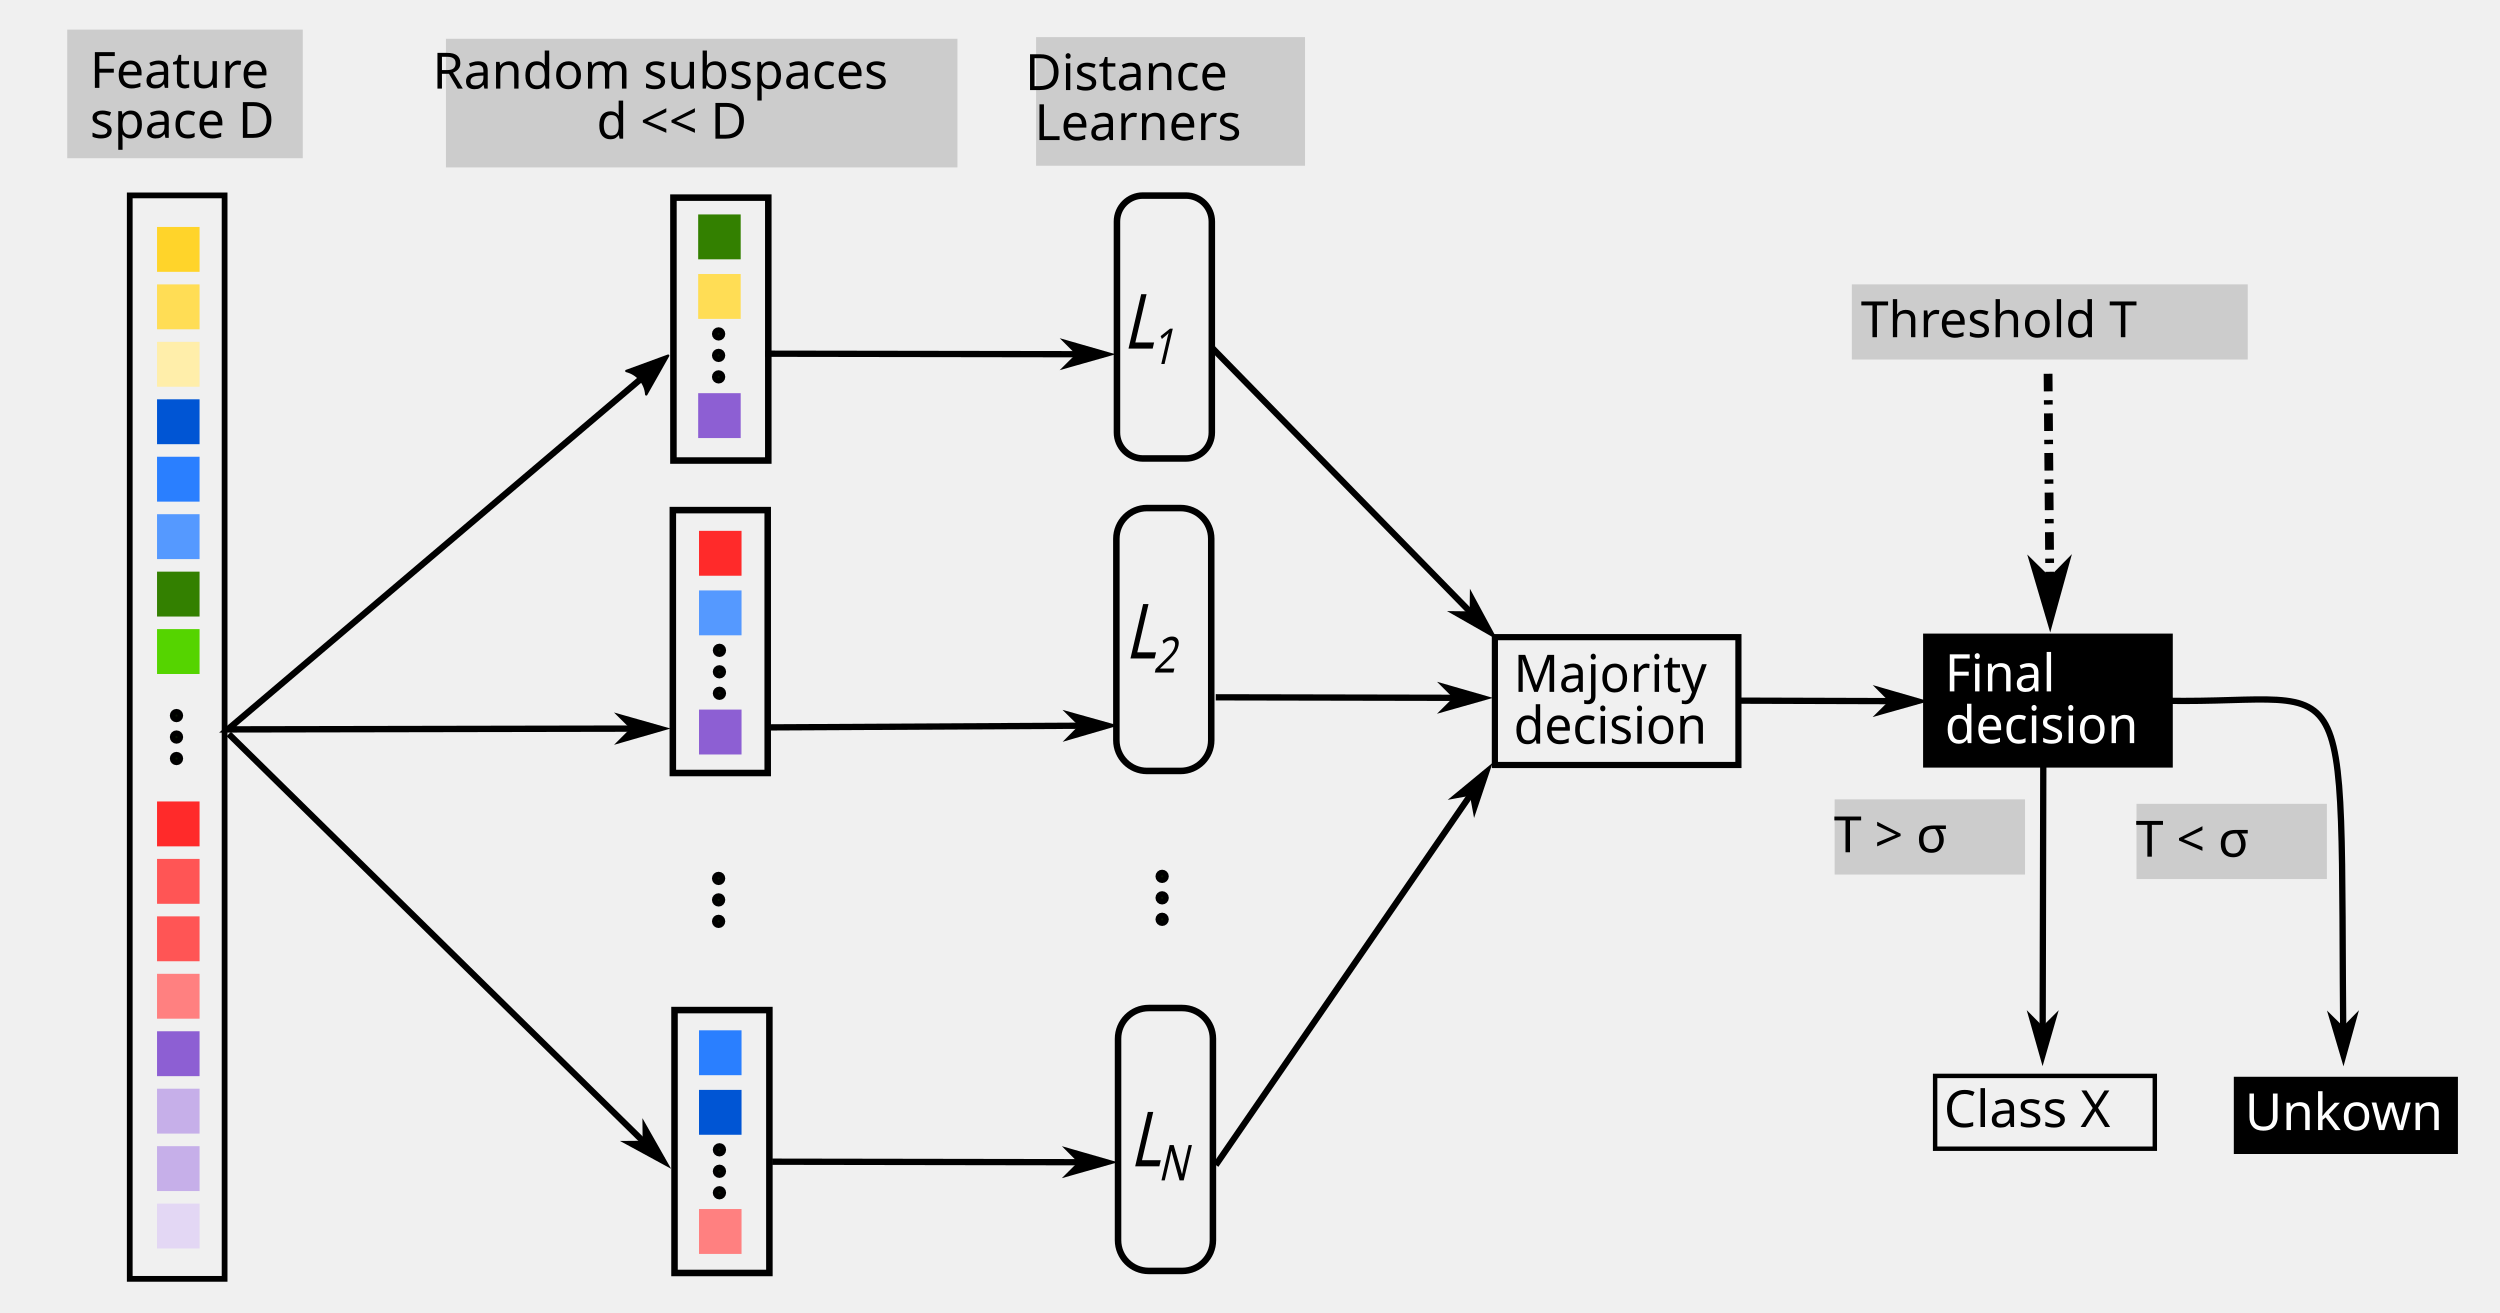
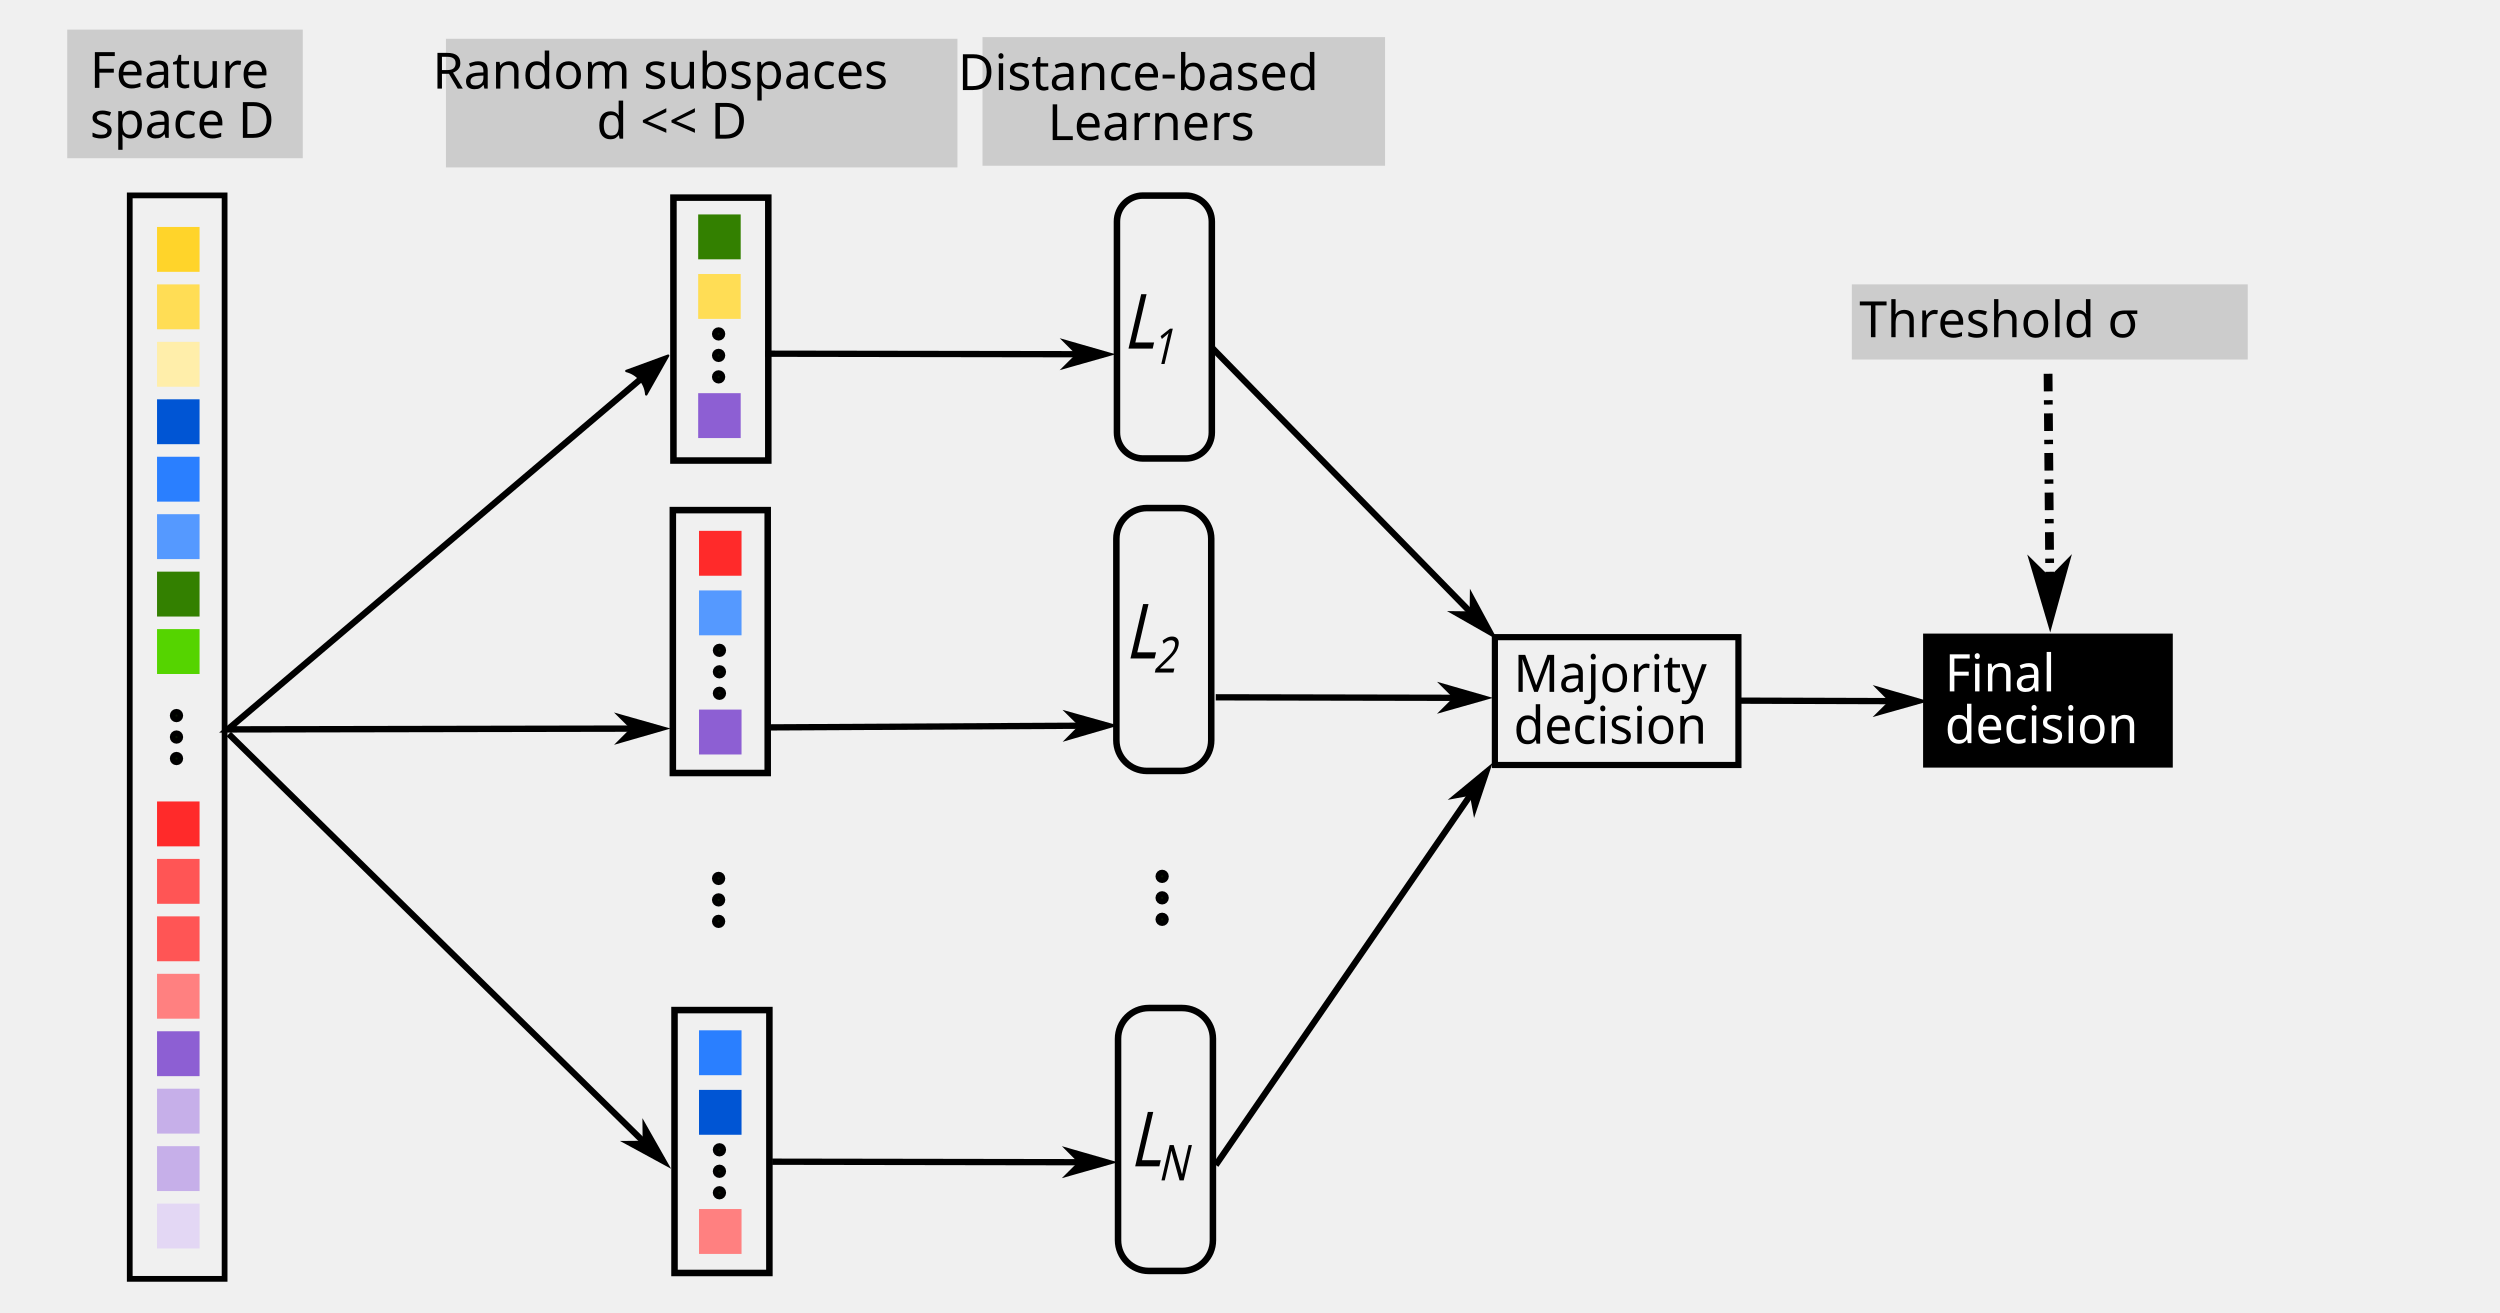
<svg xmlns="http://www.w3.org/2000/svg" width="200mm" height="105mm" viewBox="0 0 200 105" version="1.1" id="svg8">
  <defs id="defs2">
    <marker style="overflow:visible" id="marker19487" refX="0" refY="0" orient="auto">
      <path transform="matrix(-0.4,0,0,-0.4,-4,0)" style="fill:#000000;fill-opacity:1;fill-rule:evenodd;stroke:#000000;stroke-width:1pt;stroke-opacity:1" d="M 0,0 5,-5 -12.5,0 5,5 Z" id="path19485" />
    </marker>
    <marker style="overflow:visible;" id="marker12631" refX="0.0" refY="0.0" orient="auto">
      <path transform="scale(0.4) rotate(180) translate(10,0)" style="fill-rule:evenodd;stroke:#000000;stroke-width:1pt;stroke-opacity:1;fill:#000000;fill-opacity:1" d="M 0.0,0.0 L 5.0,-5.0 L -12.5,0.0 L 5.0,5.0 L 0.0,0.0 z " id="path12629" />
    </marker>
    <marker orient="auto" refY="0.0" refX="0.0" id="Arrow2Lend" style="overflow:visible;">
      <path id="path1133" style="fill-rule:evenodd;stroke-width:0.625;stroke-linejoin:round;stroke:#000000;stroke-opacity:1;fill:#000000;fill-opacity:1" d="M 8.719,4.034 L -2.207,0.016 L 8.719,-4.002 C 6.973,-1.63 6.983,1.616 8.719,4.034 z " transform="scale(1.1) rotate(180) translate(1,0)" />
    </marker>
    <marker orient="auto" refY="0.0" refX="0.0" id="marker12349" style="overflow:visible;">
      <path id="path12347" d="M 0.0,0.0 L 5.0,-5.0 L -12.5,0.0 L 5.0,5.0 L 0.0,0.0 z " style="fill-rule:evenodd;stroke:#000000;stroke-width:1pt;stroke-opacity:1;fill:#000000;fill-opacity:1" transform="scale(0.4) rotate(180) translate(10,0)" />
    </marker>
    <marker orient="auto" refY="0.0" refX="0.0" id="marker6698" style="overflow:visible;">
      <path id="path6696" style="fill-rule:evenodd;stroke-width:0.625;stroke-linejoin:round;stroke:#000000;stroke-opacity:1;fill:#000000;fill-opacity:1" d="M 8.719,4.034 L -2.207,0.016 L 8.719,-4.002 C 6.973,-1.63 6.983,1.616 8.719,4.034 z " transform="scale(0.6) rotate(180) translate(0,0)" />
    </marker>
    <marker orient="auto" refY="0.0" refX="0.0" id="Arrow2Mend" style="overflow:visible;">
      <path id="path1139" style="fill-rule:evenodd;stroke-width:0.625;stroke-linejoin:round;stroke:#000000;stroke-opacity:1;fill:#000000;fill-opacity:1" d="M 8.719,4.034 L -2.207,0.016 L 8.719,-4.002 C 6.973,-1.63 6.983,1.616 8.719,4.034 z " transform="scale(0.6) rotate(180) translate(0,0)" />
    </marker>
    <marker orient="auto" refY="0.0" refX="0.0" id="marker6482" style="overflow:visible">
      <path id="path6480" style="fill-rule:evenodd;stroke-width:0.625;stroke-linejoin:round;stroke:#000000;stroke-opacity:1;fill:#000000;fill-opacity:1" d="M 8.719,4.034 L -2.207,0.016 L 8.719,-4.002 C 6.973,-1.63 6.983,1.616 8.719,4.034 z " transform="scale(0.3) translate(-2.3,0)" />
    </marker>
    <marker style="overflow:visible" id="marker6370" refX="0" refY="0" orient="auto">
      <path transform="matrix(-0.4,0,0,-0.4,-4,0)" style="fill:#ffffff;fill-opacity:1;fill-rule:evenodd;stroke:#000000;stroke-width:1pt;stroke-opacity:1" d="M 0,0 5,-5 -12.5,0 5,5 Z" id="path6368" />
    </marker>
    <marker orient="auto" refY="0.0" refX="0.0" id="Arrow1Mend" style="overflow:visible;">
      <path id="path1121" d="M 0.0,0.0 L 5.0,-5.0 L -12.5,0.0 L 5.0,5.0 L 0.0,0.0 z " style="fill-rule:evenodd;stroke:#ffffff;stroke-width:1pt;stroke-opacity:1;fill:#ffffff;fill-opacity:1" transform="scale(0.4) rotate(180) translate(10,0)" />
    </marker>
    <marker orient="auto" refY="0.0" refX="0.0" id="marker2058" style="overflow:visible">
      <path id="path2056" style="fill-rule:evenodd;stroke-width:0.625;stroke-linejoin:round;stroke:#000000;stroke-opacity:1;fill:#000000;fill-opacity:1" d="M 8.719,4.034 L -2.207,0.016 L 8.719,-4.002 C 6.973,-1.63 6.983,1.616 8.719,4.034 z " transform="scale(0.3) translate(-2.3,0)" />
    </marker>
    <marker orient="auto" refY="0.0" refX="0.0" id="marker2000" style="overflow:visible">
      <path id="path1998" style="fill-rule:evenodd;stroke-width:0.625;stroke-linejoin:round;stroke:#000000;stroke-opacity:1;fill:#000000;fill-opacity:1" d="M 8.719,4.034 L -2.207,0.016 L 8.719,-4.002 C 6.973,-1.63 6.983,1.616 8.719,4.034 z " transform="scale(0.6) translate(0,0)" />
    </marker>
    <marker orient="auto" refY="0.0" refX="0.0" id="Arrow2Sstart" style="overflow:visible">
      <path id="path1142" style="fill-rule:evenodd;stroke-width:0.625;stroke-linejoin:round;stroke:#000000;stroke-opacity:1;fill:#000000;fill-opacity:1" d="M 8.719,4.034 L -2.207,0.016 L 8.719,-4.002 C 6.973,-1.63 6.983,1.616 8.719,4.034 z " transform="scale(0.3) translate(-2.3,0)" />
    </marker>
    <marker orient="auto" refY="0.0" refX="0.0" id="marker1898" style="overflow:visible">
      <path id="path1896" style="fill-rule:evenodd;stroke-width:0.625;stroke-linejoin:round;stroke:#000000;stroke-opacity:1;fill:#000000;fill-opacity:1" d="M 8.719,4.034 L -2.207,0.016 L 8.719,-4.002 C 6.973,-1.63 6.983,1.616 8.719,4.034 z " transform="scale(0.6) translate(0,0)" />
    </marker>
    <marker orient="auto" refY="0.0" refX="0.0" id="Arrow2Mstart" style="overflow:visible">
      <path id="path1136" style="fill-rule:evenodd;stroke-width:0.625;stroke-linejoin:round;stroke:#000000;stroke-opacity:1;fill:#000000;fill-opacity:1" d="M 8.719,4.034 L -2.207,0.016 L 8.719,-4.002 C 6.973,-1.63 6.983,1.616 8.719,4.034 z " transform="scale(0.6) translate(0,0)" />
    </marker>
    <marker orient="auto" refY="0.0" refX="0.0" id="Arrow2Lstart" style="overflow:visible">
      <path id="path1130" style="fill-rule:evenodd;stroke-width:0.625;stroke-linejoin:round;stroke:#000000;stroke-opacity:1;fill:#000000;fill-opacity:1" d="M 8.719,4.034 L -2.207,0.016 L 8.719,-4.002 C 6.973,-1.63 6.983,1.616 8.719,4.034 z " transform="scale(1.1) translate(1,0)" />
    </marker>
    <marker orient="auto" refY="0.0" refX="0.0" id="Arrow1Lend" style="overflow:visible;">
      <path id="path1115" d="M 0.0,0.0 L 5.0,-5.0 L -12.5,0.0 L 5.0,5.0 L 0.0,0.0 z " style="fill-rule:evenodd;stroke:#000000;stroke-width:1pt;stroke-opacity:1;fill:#000000;fill-opacity:1" transform="scale(0.8) rotate(180) translate(12.5,0)" />
    </marker>
    <marker orient="auto" refY="0" refX="0" id="Arrow1Mend-0" style="overflow:visible">
      <path id="path1121-6" d="M 0,0 5,-5 -12.5,0 5,5 Z" style="fill:#ffffff;fill-opacity:1;fill-rule:evenodd;stroke:#ffffff;stroke-width:1pt;stroke-opacity:1" transform="matrix(-0.4,0,0,-0.4,-4,0)" />
    </marker>
    <marker orient="auto" refY="0" refX="0" id="Arrow1Mend-0-2" style="overflow:visible">
      <path id="path1121-6-6" d="M 0,0 5,-5 -12.5,0 5,5 Z" style="fill:#ffffff;fill-opacity:1;fill-rule:evenodd;stroke:#ffffff;stroke-width:1pt;stroke-opacity:1" transform="matrix(-0.4,0,0,-0.4,-4,0)" />
    </marker>
    <marker orient="auto" refY="0" refX="0" id="Arrow1Mend-0-1" style="overflow:visible">
      <path id="path1121-6-7" d="M 0,0 5,-5 -12.5,0 5,5 Z" style="fill:#ffffff;fill-opacity:1;fill-rule:evenodd;stroke:#ffffff;stroke-width:1pt;stroke-opacity:1" transform="matrix(-0.4,0,0,-0.4,-4,0)" />
    </marker>
    <marker orient="auto" refY="0" refX="0" id="Arrow1Mend-0-1-7" style="overflow:visible">
      <path id="path1121-6-7-7" d="M 0,0 5,-5 -12.5,0 5,5 Z" style="fill:#ffffff;fill-opacity:1;fill-rule:evenodd;stroke:#ffffff;stroke-width:1pt;stroke-opacity:1" transform="matrix(-0.4,0,0,-0.4,-4,0)" />
    </marker>
    <marker orient="auto" refY="0" refX="0" id="Arrow1Mend-0-1-4" style="overflow:visible">
      <path id="path1121-6-7-8" d="M 0,0 5,-5 -12.5,0 5,5 Z" style="fill:#ffffff;fill-opacity:1;fill-rule:evenodd;stroke:#ffffff;stroke-width:1pt;stroke-opacity:1" transform="matrix(-0.4,0,0,-0.4,-4,0)" />
    </marker>
    <marker orient="auto" refY="0" refX="0" id="marker12349-5" style="overflow:visible">
      <path id="path12347-5" d="M 0,0 5,-5 -12.5,0 5,5 Z" style="fill:#000000;fill-opacity:1;fill-rule:evenodd;stroke:#000000;stroke-width:1pt;stroke-opacity:1" transform="matrix(-0.4,0,0,-0.4,-4,0)" />
    </marker>
    <marker orient="auto" refY="0" refX="0" id="marker12349-5-3" style="overflow:visible">
      <path id="path12347-5-9" d="M 0,0 5,-5 -12.5,0 5,5 Z" style="fill:#000000;fill-opacity:1;fill-rule:evenodd;stroke:#000000;stroke-width:1pt;stroke-opacity:1" transform="matrix(-0.4,0,0,-0.4,-4,0)" />
    </marker>
    <marker orient="auto" refY="0" refX="0" id="marker12349-5-1" style="overflow:visible">
      <path id="path12347-5-7" d="M 0,0 5,-5 -12.5,0 5,5 Z" style="fill:#000000;fill-opacity:1;fill-rule:evenodd;stroke:#000000;stroke-width:1pt;stroke-opacity:1" transform="matrix(-0.4,0,0,-0.4,-4,0)" />
    </marker>
    <marker orient="auto" refY="0" refX="0" id="marker12349-5-10" style="overflow:visible">
      <path id="path12347-5-1" d="M 0,0 5,-5 -12.5,0 5,5 Z" style="fill:#000000;fill-opacity:1;fill-rule:evenodd;stroke:#000000;stroke-width:1pt;stroke-opacity:1" transform="matrix(-0.4,0,0,-0.4,-4,0)" />
    </marker>
    <marker orient="auto" refY="0" refX="0" id="marker12349-5-5" style="overflow:visible">
      <path id="path12347-5-2" d="M 0,0 5,-5 -12.5,0 5,5 Z" style="fill:#000000;fill-opacity:1;fill-rule:evenodd;stroke:#000000;stroke-width:1pt;stroke-opacity:1" transform="matrix(-0.4,0,0,-0.4,-4,0)" />
    </marker>
    <marker orient="auto" refY="0" refX="0" id="marker12349-5-5-7" style="overflow:visible">
      <path id="path12347-5-2-0" d="M 0,0 5,-5 -12.5,0 5,5 Z" style="fill:#000000;fill-opacity:1;fill-rule:evenodd;stroke:#000000;stroke-width:1pt;stroke-opacity:1" transform="matrix(-0.4,0,0,-0.4,-4,0)" />
    </marker>
    <marker orient="auto" refY="0" refX="0" id="marker12349-5-5-8" style="overflow:visible">
      <path id="path12347-5-2-1" d="M 0,0 5,-5 -12.5,0 5,5 Z" style="fill:#000000;fill-opacity:1;fill-rule:evenodd;stroke:#000000;stroke-width:1pt;stroke-opacity:1" transform="matrix(-0.4,0,0,-0.4,-4,0)" />
    </marker>
    <marker orient="auto" refY="0" refX="0" id="marker12349-5-5-8-4" style="overflow:visible">
      <path id="path12347-5-2-1-3" d="M 0,0 5,-5 -12.5,0 5,5 Z" style="fill:#000000;fill-opacity:1;fill-rule:evenodd;stroke:#000000;stroke-width:1pt;stroke-opacity:1" transform="matrix(-0.4,0,0,-0.4,-4,0)" />
    </marker>
-     <marker orient="auto" refY="0" refX="0" id="marker12349-5-5-8-43" style="overflow:visible">
-       <path id="path12347-5-2-1-8" d="M 0,0 5,-5 -12.5,0 5,5 Z" style="fill:#000000;fill-opacity:1;fill-rule:evenodd;stroke:#000000;stroke-width:1pt;stroke-opacity:1" transform="matrix(-0.4,0,0,-0.4,-4,0)" />
-     </marker>
-     <marker orient="auto" refY="0" refX="0" id="marker12349-5-5-8-8" style="overflow:visible">
-       <path id="path12347-5-2-1-82" d="M 0,0 5,-5 -12.5,0 5,5 Z" style="fill:#000000;fill-opacity:1;fill-rule:evenodd;stroke:#000000;stroke-width:1pt;stroke-opacity:1" transform="matrix(-0.4,0,0,-0.4,-4,0)" />
-     </marker>
  </defs>
  <g id="layer1" transform="translate(0,-192)">
-     <path style="fill:none;stroke:#000000;stroke-width:0.504;stroke-linecap:butt;stroke-linejoin:miter;stroke-miterlimit:4;stroke-dasharray:none;stroke-opacity:1;marker-end:url(#marker12349-5-5-8-8)" d="m 163.463,253.114 -0.055,23.186" id="path12121-4-2-1-5" />
    <rect style="fill:none;fill-opacity:1;stroke:#000000;stroke-width:0.46;stroke-miterlimit:4;stroke-dasharray:none;stroke-opacity:1" id="rect8021" width="7.588" height="86.676" x="10.38" y="207.632" />
    <rect style="fill:#ffd42a;fill-opacity:1;stroke:none;stroke-width:0.765;stroke-miterlimit:4;stroke-dasharray:none;stroke-opacity:1" id="rect8023" width="3.402" height="3.591" x="12.563" y="210.156" />
    <rect style="fill:none;fill-opacity:1;stroke:#000000;stroke-width:0.522;stroke-miterlimit:4;stroke-dasharray:none;stroke-opacity:1" id="rect8021-0" width="7.59" height="21.032" x="53.874" y="207.811" />
    <rect style="fill:#ffdd55;fill-opacity:1;stroke:none;stroke-width:0.765;stroke-miterlimit:4;stroke-dasharray:none;stroke-opacity:1" id="rect8023-8" width="3.402" height="3.591" x="12.563" y="214.752" />
    <rect style="fill:#ffeeaa;fill-opacity:1;stroke:none;stroke-width:0.765;stroke-miterlimit:4;stroke-dasharray:none;stroke-opacity:1" id="rect8023-5" width="3.402" height="3.591" x="12.563" y="219.348" />
    <rect style="fill:#0055d4;fill-opacity:1;stroke:none;stroke-width:0.765;stroke-miterlimit:4;stroke-dasharray:none;stroke-opacity:1" id="rect8023-0" width="3.402" height="3.591" x="12.563" y="223.944" />
    <rect style="fill:#2a7fff;fill-opacity:1;stroke:none;stroke-width:0.765;stroke-miterlimit:4;stroke-dasharray:none;stroke-opacity:1" id="rect8023-8-9" width="3.402" height="3.591" x="12.563" y="228.54" />
    <rect style="fill:#5599ff;fill-opacity:1;stroke:none;stroke-width:0.765;stroke-miterlimit:4;stroke-dasharray:none;stroke-opacity:1" id="rect8023-5-6" width="3.402" height="3.591" x="12.563" y="233.136" />
    <rect style="fill:#338000;fill-opacity:1;stroke:none;stroke-width:0.765;stroke-miterlimit:4;stroke-dasharray:none;stroke-opacity:1" id="rect8023-3" width="3.402" height="3.591" x="12.563" y="237.732" />
    <rect style="fill:#55d400;fill-opacity:1;stroke:none;stroke-width:0.765;stroke-miterlimit:4;stroke-dasharray:none;stroke-opacity:1" id="rect8023-8-8" width="3.402" height="3.591" x="12.563" y="242.328" />
    <rect style="fill:#ff2a2a;fill-opacity:1;stroke:none;stroke-width:0.765;stroke-miterlimit:4;stroke-dasharray:none;stroke-opacity:1" id="rect8023-8-9-1" width="3.402" height="3.591" x="12.563" y="256.117" />
    <rect style="fill:#ff5555;fill-opacity:1;stroke:none;stroke-width:0.765;stroke-miterlimit:4;stroke-dasharray:none;stroke-opacity:1" id="rect8023-5-6-1" width="3.402" height="3.591" x="12.563" y="260.713" />
    <rect style="fill:#ff5555;fill-opacity:1;stroke:none;stroke-width:0.765;stroke-miterlimit:4;stroke-dasharray:none;stroke-opacity:1" id="rect8023-59" width="3.402" height="3.591" x="12.563" y="265.309" />
    <rect style="fill:#ff8080;fill-opacity:1;stroke:none;stroke-width:0.765;stroke-miterlimit:4;stroke-dasharray:none;stroke-opacity:1" id="rect8023-8-84" width="3.402" height="3.591" x="12.563" y="269.905" />
    <rect style="fill:#8d5fd3;fill-opacity:1;stroke:none;stroke-width:0.765;stroke-miterlimit:4;stroke-dasharray:none;stroke-opacity:1" id="rect8023-5-8" width="3.402" height="3.591" x="12.563" y="274.501" />
    <rect style="fill:#c6afe9;fill-opacity:1;stroke:none;stroke-width:0.765;stroke-miterlimit:4;stroke-dasharray:none;stroke-opacity:1" id="rect8023-0-1" width="3.402" height="3.591" x="12.563" y="279.097" />
    <rect style="fill:#c6afe9;fill-opacity:1;stroke:none;stroke-width:0.765;stroke-miterlimit:4;stroke-dasharray:none;stroke-opacity:1" id="rect8023-8-9-0" width="3.402" height="3.591" x="12.563" y="283.693" />
    <rect style="fill:#e3d7f4;fill-opacity:1;stroke:none;stroke-width:0.765;stroke-miterlimit:4;stroke-dasharray:none;stroke-opacity:1" id="rect8023-5-6-3" width="3.402" height="3.591" x="12.563" y="288.289" />
    <g id="g11890" transform="translate(5.24442,0.7559524)">
      <g id="g11872">
        <circle style="fill:#091600;fill-opacity:1;stroke:#000000;stroke-width:0.622;stroke-miterlimit:4;stroke-dasharray:none;stroke-opacity:1" id="path11846" cx="8.875" cy="248.49" r="0.222" />
        <circle style="fill:#091600;fill-opacity:1;stroke:#000000;stroke-width:0.622;stroke-miterlimit:4;stroke-dasharray:none;stroke-opacity:1" id="path11846-0" cx="8.875" cy="250.208" r="0.222" />
        <circle style="fill:#091600;fill-opacity:1;stroke:#000000;stroke-width:0.622;stroke-miterlimit:4;stroke-dasharray:none;stroke-opacity:1" id="path11846-4" cx="8.875" cy="251.926" r="0.222" />
      </g>
    </g>
    <g id="g11890-4" transform="translate(48.61356,13.78387)">
      <g id="g11872-4">
        <circle style="fill:#091600;fill-opacity:1;stroke:#000000;stroke-width:0.622;stroke-miterlimit:4;stroke-dasharray:none;stroke-opacity:1" id="path11846-47" cx="8.875" cy="248.49" r="0.222" />
        <circle style="fill:#091600;fill-opacity:1;stroke:#000000;stroke-width:0.622;stroke-miterlimit:4;stroke-dasharray:none;stroke-opacity:1" id="path11846-0-6" cx="8.875" cy="250.208" r="0.222" />
        <circle style="fill:#091600;fill-opacity:1;stroke:#000000;stroke-width:0.622;stroke-miterlimit:4;stroke-dasharray:none;stroke-opacity:1" id="path11846-4-3" cx="8.875" cy="251.926" r="0.222" />
      </g>
    </g>
    <rect style="fill:none;fill-opacity:1;stroke:#000000;stroke-width:0.522;stroke-miterlimit:4;stroke-dasharray:none;stroke-opacity:1" id="rect8021-0-1" width="7.59" height="21.032" x="53.827" y="232.809" />
    <rect style="fill:none;fill-opacity:1;stroke:#000000;stroke-width:0.522;stroke-miterlimit:4;stroke-dasharray:none;stroke-opacity:1" id="rect8021-0-7" width="7.59" height="21.032" x="53.961" y="272.806" />
    <rect style="fill:#338000;fill-opacity:1;stroke:none;stroke-width:0.765;stroke-miterlimit:4;stroke-dasharray:none;stroke-opacity:1" id="rect8023-8-5" width="3.402" height="3.591" x="55.854" y="209.155" />
    <rect style="fill:#ffdd55;fill-opacity:1;stroke:none;stroke-width:0.765;stroke-miterlimit:4;stroke-dasharray:none;stroke-opacity:1" id="rect8023-8-5-9" width="3.402" height="3.591" x="55.854" y="213.921" />
    <rect style="fill:#8d5fd3;fill-opacity:1;stroke:none;stroke-width:0.765;stroke-miterlimit:4;stroke-dasharray:none;stroke-opacity:1" id="rect8023-8-5-2" width="3.402" height="3.591" x="55.854" y="223.454" />
    <g id="g11890-4-5" transform="translate(48.61356,-29.77569)">
      <g id="g11872-4-9">
        <circle style="fill:#091600;fill-opacity:1;stroke:#000000;stroke-width:0.622;stroke-miterlimit:4;stroke-dasharray:none;stroke-opacity:1" id="path11846-47-7" cx="8.875" cy="248.49" r="0.222" />
        <circle style="fill:#091600;fill-opacity:1;stroke:#000000;stroke-width:0.622;stroke-miterlimit:4;stroke-dasharray:none;stroke-opacity:1" id="path11846-0-6-5" cx="8.875" cy="250.208" r="0.222" />
        <circle style="fill:#091600;fill-opacity:1;stroke:#000000;stroke-width:0.622;stroke-miterlimit:4;stroke-dasharray:none;stroke-opacity:1" id="path11846-4-3-3" cx="8.875" cy="251.926" r="0.222" />
      </g>
    </g>
    <rect style="fill:#ff2a2a;fill-opacity:1;stroke:none;stroke-width:0.765;stroke-miterlimit:4;stroke-dasharray:none;stroke-opacity:1" id="rect8023-8-5-8" width="3.402" height="3.591" x="55.921" y="234.468" />
    <rect style="fill:#5599ff;fill-opacity:1;stroke:none;stroke-width:0.765;stroke-miterlimit:4;stroke-dasharray:none;stroke-opacity:1" id="rect8023-8-5-9-8" width="3.402" height="3.591" x="55.921" y="239.234" />
    <rect style="fill:#8d5fd3;fill-opacity:1;stroke:none;stroke-width:0.765;stroke-miterlimit:4;stroke-dasharray:none;stroke-opacity:1" id="rect8023-8-5-2-3" width="3.402" height="3.591" x="55.921" y="248.767" />
    <g id="g11890-4-5-1" transform="translate(48.68037,-4.462668)">
      <g id="g11872-4-9-8">
        <circle style="fill:#091600;fill-opacity:1;stroke:#000000;stroke-width:0.622;stroke-miterlimit:4;stroke-dasharray:none;stroke-opacity:1" id="path11846-47-7-9" cx="8.875" cy="248.49" r="0.222" />
        <circle style="fill:#091600;fill-opacity:1;stroke:#000000;stroke-width:0.622;stroke-miterlimit:4;stroke-dasharray:none;stroke-opacity:1" id="path11846-0-6-5-6" cx="8.875" cy="250.208" r="0.222" />
        <circle style="fill:#091600;fill-opacity:1;stroke:#000000;stroke-width:0.622;stroke-miterlimit:4;stroke-dasharray:none;stroke-opacity:1" id="path11846-4-3-3-4" cx="8.875" cy="251.926" r="0.222" />
      </g>
    </g>
    <rect style="fill:#2a7fff;fill-opacity:1;stroke:none;stroke-width:0.765;stroke-miterlimit:4;stroke-dasharray:none;stroke-opacity:1" id="rect8023-8-5-8-3" width="3.402" height="3.591" x="55.921" y="274.424" />
    <rect style="fill:#0055d4;fill-opacity:1;stroke:none;stroke-width:0.765;stroke-miterlimit:4;stroke-dasharray:none;stroke-opacity:1" id="rect8023-8-5-9-8-3" width="3.402" height="3.591" x="55.921" y="279.191" />
    <rect style="fill:#ff8080;fill-opacity:1;stroke:none;stroke-width:0.765;stroke-miterlimit:4;stroke-dasharray:none;stroke-opacity:1" id="rect8023-8-5-2-3-3" width="3.402" height="3.591" x="55.921" y="288.723" />
    <g id="g11890-4-5-1-8" transform="translate(48.68037,35.49413)">
      <g id="g11872-4-9-8-6">
        <circle style="fill:#091600;fill-opacity:1;stroke:#000000;stroke-width:0.622;stroke-miterlimit:4;stroke-dasharray:none;stroke-opacity:1" id="path11846-47-7-9-0" cx="8.875" cy="248.49" r="0.222" />
        <circle style="fill:#091600;fill-opacity:1;stroke:#000000;stroke-width:0.622;stroke-miterlimit:4;stroke-dasharray:none;stroke-opacity:1" id="path11846-0-6-5-6-4" cx="8.875" cy="250.208" r="0.222" />
        <circle style="fill:#091600;fill-opacity:1;stroke:#000000;stroke-width:0.622;stroke-miterlimit:4;stroke-dasharray:none;stroke-opacity:1" id="path11846-4-3-3-4-8" cx="8.875" cy="251.926" r="0.222" />
      </g>
    </g>
    <path style="fill:none;stroke:#000000;stroke-width:0.51;stroke-linecap:butt;stroke-linejoin:miter;stroke-miterlimit:4;stroke-dasharray:none;stroke-opacity:1;marker-start:url(#marker2000);marker-end:url(#marker12631)" d="M 52.941,220.893 18.224,250.352 52.647,250.285" id="path12117" />
    <path style="fill:none;stroke:#000000;stroke-width:0.504;stroke-linecap:butt;stroke-linejoin:miter;stroke-miterlimit:4;stroke-dasharray:none;stroke-opacity:1;marker-end:url(#marker12349)" d="M 18.301,250.721 52.983,284.808" id="path12121" />
    <rect style="fill:#cccccc;fill-opacity:1;stroke:none;stroke-width:0.704;stroke-miterlimit:4;stroke-dasharray:1.408, 0.704, 0.352, 0.704;stroke-dashoffset:0;stroke-opacity:1" id="rect20419" width="18.843" height="10.29" x="5.378" y="194.369" />
    <text xml:space="preserve" style="font-style:normal;font-weight:normal;font-size:4.002px;line-height:1;font-family:sans-serif;letter-spacing:0px;word-spacing:0px;fill:#000000;fill-opacity:1;stroke:none;stroke-width:0.1" x="7.198" y="199.031" id="text12791">
      <tspan id="tspan12789" x="7.198" y="199.031" style="line-height:1;stroke-width:0.1">Feature</tspan>
      <tspan x="7.198" y="203.034" style="line-height:1;stroke-width:0.1" id="tspan13581">space D</tspan>
    </text>
    <rect style="fill:#cccccc;fill-opacity:1;stroke:none;stroke-width:1.037;stroke-miterlimit:4;stroke-dasharray:2.075, 1.037, 0.519, 1.037;stroke-dashoffset:0;stroke-opacity:1" id="rect20419-3" width="40.921" height="10.29" x="35.675" y="195.103" />
    <text xml:space="preserve" style="font-style:normal;font-weight:normal;font-size:4.002px;line-height:1;font-family:sans-serif;letter-spacing:0px;word-spacing:0px;fill:#000000;fill-opacity:1;stroke:none;stroke-width:0.1" x="56.349" y="199.091" id="text12791-8">
      <tspan x="56.987" y="199.091" style="line-height:1;text-align:center;text-anchor:middle;stroke-width:0.1" id="tspan13581-9">Random subspaces </tspan>
      <tspan x="56.349" y="203.093" style="line-height:1;text-align:center;text-anchor:middle;stroke-width:0.1" id="tspan13610">d &lt;&lt; D</tspan>
    </text>
    <rect style="fill:none;fill-opacity:1;stroke:#000000;stroke-width:0.522;stroke-miterlimit:4;stroke-dasharray:none;stroke-opacity:1" id="rect8021-0-77" width="7.59" height="21.032" x="89.356" y="207.646" ry="2.079" />
    <g id="g11890-4-6" transform="translate(84.09577,13.6194)">
      <g id="g11872-4-4">
        <circle style="fill:#091600;fill-opacity:1;stroke:#000000;stroke-width:0.622;stroke-miterlimit:4;stroke-dasharray:none;stroke-opacity:1" id="path11846-47-3" cx="8.875" cy="248.49" r="0.222" />
        <circle style="fill:#091600;fill-opacity:1;stroke:#000000;stroke-width:0.622;stroke-miterlimit:4;stroke-dasharray:none;stroke-opacity:1" id="path11846-0-6-0" cx="8.875" cy="250.208" r="0.222" />
        <circle style="fill:#091600;fill-opacity:1;stroke:#000000;stroke-width:0.622;stroke-miterlimit:4;stroke-dasharray:none;stroke-opacity:1" id="path11846-4-3-30" cx="8.875" cy="251.926" r="0.222" />
      </g>
    </g>
    <rect style="fill:none;fill-opacity:1;stroke:#000000;stroke-width:0.522;stroke-miterlimit:4;stroke-dasharray:none;stroke-opacity:1" id="rect8021-0-1-9" width="7.59" height="21.032" x="89.309" y="232.644" ry="2.457" />
    <rect style="fill:none;fill-opacity:1;stroke:#000000;stroke-width:0.522;stroke-miterlimit:4;stroke-dasharray:none;stroke-opacity:1" id="rect8021-0-7-2" width="7.59" height="21.032" x="89.443" y="272.642" ry="2.457" />
    <rect style="fill:#cccccc;fill-opacity:1;stroke:none;stroke-width:0.698;stroke-miterlimit:4;stroke-dasharray:1.395, 0.698, 0.349, 0.698;stroke-dashoffset:0;stroke-opacity:1" id="rect20419-3-7" width="31.671" height="6.014" x="148.148" y="214.748" />
    <text xml:space="preserve" style="font-style:normal;font-weight:normal;font-size:4.002px;line-height:1;font-family:sans-serif;letter-spacing:0px;word-spacing:0px;fill:#000000;fill-opacity:1;stroke:none;stroke-width:0.1" x="163.431" y="218.978" id="text12791-8-1">
-       <tspan x="164.068" y="218.978" style="line-height:1;text-align:center;text-anchor:middle;stroke-width:0.1" id="tspan13581-9-0">Threshold T </tspan>
+       <tspan x="164.068" y="218.978" style="line-height:1;text-align:center;text-anchor:middle;stroke-width:0.1" id="tspan13581-9-0">Threshold σ </tspan>
      <tspan x="163.431" y="222.98" style="line-height:1;text-align:center;text-anchor:middle;stroke-width:0.1" id="tspan13610-5" />
    </text>
    <text xml:space="preserve" style="font-style:normal;font-weight:normal;font-size:7.574px;line-height:0;font-family:sans-serif;letter-spacing:0px;word-spacing:0px;fill:#000000;fill-opacity:1;stroke:none;stroke-width:0.189" x="158.428" y="195.721" id="text13749" transform="matrix(0.8900757,0,-0.2616317,1.1235,0,0)">
      <tspan id="tspan13747" x="158.428" y="195.721" style="font-style:normal;font-variant:normal;font-weight:normal;font-stretch:normal;font-size:5.428px;font-family:cmsy10;-inkscape-font-specification:'cmsy10, Normal';font-variant-ligatures:normal;font-variant-caps:normal;font-variant-numeric:normal;font-feature-settings:normal;text-align:start;writing-mode:lr-tb;text-anchor:start;stroke-width:0.189">L<tspan style="font-style:normal;font-variant:normal;font-weight:500;font-stretch:normal;font-size:3.528px;font-family:aakar;-inkscape-font-specification:'aakar, Medium';font-variant-ligatures:normal;font-variant-caps:normal;font-variant-numeric:normal;font-feature-settings:normal;text-align:start;letter-spacing:0.233px;writing-mode:lr-tb;text-anchor:start;stroke-width:0.189" id="tspan13751" dy="1.09">1</tspan>
      </tspan>
    </text>
    <text xml:space="preserve" style="font-style:normal;font-weight:normal;font-size:7.574px;line-height:0;font-family:sans-serif;letter-spacing:0px;word-spacing:0px;fill:#000000;fill-opacity:1;stroke:none;stroke-width:0.189" x="165.088" y="217.78" id="text13749-1" transform="matrix(0.8900757,0,-0.2616317,1.1235,0,0)">
      <tspan id="tspan13747-7" x="165.088" y="217.78" style="font-style:normal;font-variant:normal;font-weight:normal;font-stretch:normal;font-size:5.428px;font-family:cmsy10;-inkscape-font-specification:'cmsy10, Normal';font-variant-ligatures:normal;font-variant-caps:normal;font-variant-numeric:normal;font-feature-settings:normal;text-align:start;writing-mode:lr-tb;text-anchor:start;stroke-width:0.189">L<tspan style="font-style:normal;font-variant:normal;font-weight:500;font-stretch:normal;font-size:3.528px;font-family:aakar;-inkscape-font-specification:'aakar, Medium';font-variant-ligatures:normal;font-variant-caps:normal;font-variant-numeric:normal;font-feature-settings:normal;text-align:start;letter-spacing:0.233px;writing-mode:lr-tb;text-anchor:start;stroke-width:0.189" id="tspan13751-8" dy="1">2</tspan>
      </tspan>
    </text>
    <text xml:space="preserve" style="font-style:normal;font-weight:normal;font-size:7.574px;line-height:0;font-family:sans-serif;letter-spacing:0px;word-spacing:0px;fill:#000000;fill-opacity:1;stroke:none;stroke-width:0.189" x="176.143" y="253.946" id="text13749-4" transform="matrix(0.8900757,0,-0.2616317,1.1235,0,0)">
      <tspan id="tspan13747-2" x="176.143" y="253.946" style="font-style:normal;font-variant:normal;font-weight:normal;font-stretch:normal;font-size:5.428px;font-family:cmsy10;-inkscape-font-specification:'cmsy10, Normal';font-variant-ligatures:normal;font-variant-caps:normal;font-variant-numeric:normal;font-feature-settings:normal;text-align:start;writing-mode:lr-tb;text-anchor:start;stroke-width:0.189">L<tspan style="font-style:normal;font-variant:normal;font-weight:500;font-stretch:normal;font-size:3.528px;font-family:aakar;-inkscape-font-specification:'aakar, Medium';font-variant-ligatures:normal;font-variant-caps:normal;font-variant-numeric:normal;font-feature-settings:normal;text-align:start;letter-spacing:0.233px;writing-mode:lr-tb;text-anchor:start;stroke-width:0.189" id="tspan13751-84" dy="1">N</tspan>
      </tspan>
    </text>
    <text xml:space="preserve" style="font-style:normal;font-weight:normal;font-size:10.583px;line-height:0;font-family:sans-serif;letter-spacing:0px;word-spacing:0px;fill:#000000;fill-opacity:1;stroke:none;stroke-width:0.265" x="74.32" y="228.161" id="text13801">
      <tspan id="tspan13799" x="74.32" y="230.91" style="stroke-width:0.265" />
    </text>
    <rect style="fill:none;fill-opacity:1;stroke:#000000;stroke-width:0.494;stroke-miterlimit:4;stroke-dasharray:none;stroke-opacity:1" id="rect13803" width="19.482" height="10.227" x="119.591" y="242.972" />
    <text xml:space="preserve" style="font-style:normal;font-weight:normal;font-size:4.063px;line-height:0;font-family:sans-serif;letter-spacing:0px;word-spacing:0px;fill:#000000;fill-opacity:1;stroke:none;stroke-width:0.102" x="123.448" y="242.637" id="text13807" transform="scale(0.9809466,1.019424)">
      <tspan id="tspan13805" x="123.448" y="242.637" style="stroke-width:0.102">Majority </tspan>
      <tspan x="123.448" y="242.637" style="stroke-width:0.102" id="tspan13809" />
      <tspan x="123.448" y="246.7" style="line-height:2;stroke-width:0.102" id="tspan13811">decision</tspan>
    </text>
    <rect style="fill:#000000;fill-opacity:1;stroke:#000000;stroke-width:0.494;stroke-miterlimit:4;stroke-dasharray:none;stroke-opacity:1" id="rect13803-4" width="19.482" height="10.227" x="154.094" y="242.934" />
    <text xml:space="preserve" style="font-style:normal;font-weight:normal;font-size:4.063px;line-height:0;font-family:sans-serif;letter-spacing:0px;word-spacing:0px;fill:#ffffff;fill-opacity:1;stroke:none;stroke-width:0.102" x="158.621" y="242.599" id="text13807-3" transform="scale(0.9809466,1.019424)">
      <tspan id="tspan13805-4" x="158.621" y="242.599" style="fill:#ffffff;stroke-width:0.102">Final </tspan>
      <tspan x="158.621" y="242.599" style="fill:#ffffff;stroke-width:0.102" id="tspan13809-7" />
      <tspan x="158.621" y="246.662" style="line-height:2;fill:#ffffff;stroke-width:0.102" id="tspan13811-3">decision</tspan>
    </text>
    <path style="fill:none;stroke:#000000;stroke-width:0.504;stroke-linecap:butt;stroke-linejoin:miter;stroke-miterlimit:4;stroke-dasharray:none;stroke-opacity:1;marker-end:url(#marker12349-5)" d="m 61.22,220.296 27.041,0.044" id="path12121-4" />
    <path style="fill:none;stroke:#000000;stroke-width:0.504;stroke-linecap:butt;stroke-linejoin:miter;stroke-miterlimit:4;stroke-dasharray:none;stroke-opacity:1;marker-end:url(#marker12349-5-3)" d="m 61.637,250.191 26.852,-0.144" id="path12121-4-8" />
    <path style="fill:none;stroke:#000000;stroke-width:0.504;stroke-linecap:butt;stroke-linejoin:miter;stroke-miterlimit:4;stroke-dasharray:none;stroke-opacity:1;marker-end:url(#marker12349-5-1)" d="m 61.77,284.936 26.663,0.044" id="path12121-4-1" />
    <path style="fill:none;stroke:#000000;stroke-width:0.504;stroke-linecap:butt;stroke-linejoin:miter;stroke-miterlimit:4;stroke-dasharray:none;stroke-opacity:1;marker-end:url(#marker12349-5-10)" d="m 96.996,219.856 22.118,22.629" id="path12121-4-18" />
    <path style="fill:none;stroke:#000000;stroke-width:0.504;stroke-linecap:butt;stroke-linejoin:miter;stroke-miterlimit:4;stroke-dasharray:none;stroke-opacity:1;marker-end:url(#marker12349-5-5)" d="m 97.263,247.785 21.183,0.044" id="path12121-4-2" />
    <path style="fill:none;stroke:#000000;stroke-width:0.504;stroke-linecap:butt;stroke-linejoin:miter;stroke-miterlimit:4;stroke-dasharray:none;stroke-opacity:1;marker-end:url(#marker12349-5-5-7)" d="M 97.263,285.203 118.847,253.843" id="path12121-4-2-6" />
    <path style="fill:none;stroke:#000000;stroke-width:0.504;stroke-linecap:butt;stroke-linejoin:miter;stroke-miterlimit:4;stroke-dasharray:none;stroke-opacity:1;marker-end:url(#marker12349-5-5-8)" d="m 139.091,248.052 14.209,0.044" id="path12121-4-2-1" />
    <path style="fill:none;stroke:#000000;stroke-width:0.704;stroke-linecap:butt;stroke-linejoin:miter;stroke-miterlimit:4;stroke-dasharray:1.408, 0.704, 0.352, 0.704;stroke-dashoffset:0;stroke-opacity:1;marker-end:url(#marker12349-5-5-8-4)" d="m 163.846,221.902 0.16,19.311" id="path12121-4-2-1-2" />
-     <rect style="fill:#cccccc;fill-opacity:1;stroke:none;stroke-width:0.752;stroke-miterlimit:4;stroke-dasharray:1.505, 0.752, 0.376, 0.752;stroke-dashoffset:0;stroke-opacity:1" id="rect20419-3-6" width="21.515" height="10.29" x="82.886" y="194.97" />
-     <text xml:space="preserve" style="font-style:normal;font-weight:normal;font-size:4.002px;line-height:1;font-family:sans-serif;letter-spacing:0px;word-spacing:0px;fill:#000000;fill-opacity:1;stroke:none;stroke-width:0.1" x="93.642" y="199.205" id="text12791-8-1-1">
-       <tspan x="94.279" y="199.205" style="line-height:1;text-align:center;text-anchor:middle;stroke-width:0.1" id="tspan13581-9-0-5">Distance </tspan>
-       <tspan x="93.642" y="203.207" style="line-height:1;text-align:center;text-anchor:middle;stroke-width:0.1" id="tspan13610-5-5">Learners</tspan>
-     </text>
-     <path style="fill:none;stroke:#000000;stroke-width:0.504;stroke-linecap:butt;stroke-linejoin:miter;stroke-miterlimit:4;stroke-dasharray:none;stroke-opacity:1;marker-end:url(#marker12349-5-5-8-43)" d="m 171.655,248.018 c 17.21,0.68 15.493,-5.601 15.815,28.298" id="path12121-4-2-1-8" />
-     <rect style="fill:#cccccc;fill-opacity:1;stroke:none;stroke-width:0.484;stroke-miterlimit:4;stroke-dasharray:0.968, 0.484, 0.242, 0.484;stroke-dashoffset:0;stroke-opacity:1" id="rect20419-3-7-2" width="15.229" height="6.014" x="146.772" y="255.95" />
-     <text xml:space="preserve" style="font-style:normal;font-weight:normal;font-size:4.002px;line-height:1;font-family:sans-serif;letter-spacing:0px;word-spacing:0px;fill:#000000;fill-opacity:1;stroke:none;stroke-width:0.1" x="154.874" y="260.18" id="text12791-8-1-3">
-       <tspan x="154.874" y="260.18" style="line-height:1;text-align:center;text-anchor:middle;stroke-width:0.1" id="tspan13581-9-0-2">T &gt; σ</tspan>
-       <tspan x="154.874" y="264.182" style="line-height:1;text-align:center;text-anchor:middle;stroke-width:0.1" id="tspan13610-5-6" />
-     </text>
-     <rect style="fill:#cccccc;fill-opacity:1;stroke:none;stroke-width:0.484;stroke-miterlimit:4;stroke-dasharray:0.968, 0.484, 0.242, 0.484;stroke-dashoffset:0;stroke-opacity:1" id="rect20419-3-7-2-1" width="15.229" height="6.014" x="170.921" y="256.308" />
-     <text xml:space="preserve" style="font-style:normal;font-weight:normal;font-size:4.002px;line-height:1;font-family:sans-serif;letter-spacing:0px;word-spacing:0px;fill:#000000;fill-opacity:1;stroke:none;stroke-width:0.1" x="179.023" y="260.538" id="text12791-8-1-3-9">
-       <tspan x="179.023" y="260.538" style="line-height:1;text-align:center;text-anchor:middle;stroke-width:0.1" id="tspan13581-9-0-2-5">T &lt; σ</tspan>
-       <tspan x="179.023" y="264.54" style="line-height:1;text-align:center;text-anchor:middle;stroke-width:0.1" id="tspan13610-5-6-9" />
-     </text>
-     <rect style="fill:#000000;fill-opacity:1;stroke:#000000;stroke-width:0.354;stroke-miterlimit:4;stroke-dasharray:none;stroke-opacity:1" id="rect13803-4-8" width="17.575" height="5.824" x="178.882" y="278.319" />
-     <text xml:space="preserve" style="font-style:normal;font-weight:normal;font-size:4.093px;line-height:0;font-family:sans-serif;letter-spacing:0px;word-spacing:0px;fill:#ffffff;fill-opacity:1;stroke:none;stroke-width:0.102" x="179.582" y="282.406" id="text26557">
-       <tspan id="tspan26555" x="179.582" y="282.406" style="fill:#ffffff;stroke-width:0.102">Unkown</tspan>
-     </text>
-     <rect style="fill:none;fill-opacity:1;stroke:#000000;stroke-width:0.354;stroke-miterlimit:4;stroke-dasharray:none;stroke-opacity:1" id="rect13803-4-8-7" width="17.575" height="5.824" x="154.81" y="278.073" />
-     <text xml:space="preserve" style="font-style:normal;font-weight:normal;font-size:4.093px;line-height:0;font-family:sans-serif;letter-spacing:0px;word-spacing:0px;fill:#000000;fill-opacity:1;stroke:none;stroke-width:0.102;" x="155.51" y="282.16" id="text26557-2">
-       <tspan id="tspan26555-9" x="155.51" y="282.16" style="fill:#000000;stroke-width:0.102;">Class X</tspan>
+     <rect style="fill:#cccccc;fill-opacity:1;stroke:none;stroke-width:0.92;stroke-miterlimit:4;stroke-dasharray:1.841, 0.92, 0.46, 0.92;stroke-dashoffset:0;stroke-opacity:1" id="rect20419-3-6" width="32.206" height="10.29" x="78.599" y="194.97" />
+     <text xml:space="preserve" style="font-style:normal;font-weight:normal;font-size:4.002px;line-height:1;font-family:sans-serif;letter-spacing:0px;word-spacing:0px;fill:#000000;fill-opacity:1;stroke:none;stroke-width:0.1" x="94.7" y="199.205" id="text12791-8-1-1">
+       <tspan x="94.7" y="199.205" style="line-height:1;text-align:center;text-anchor:middle;stroke-width:0.1" id="tspan13581-9-0-5">Distance-based</tspan>
+       <tspan x="94.7" y="203.207" style="line-height:1;text-align:center;text-anchor:middle;stroke-width:0.1" id="tspan13610-5-5">Learners</tspan>
    </text>
  </g>
</svg>
